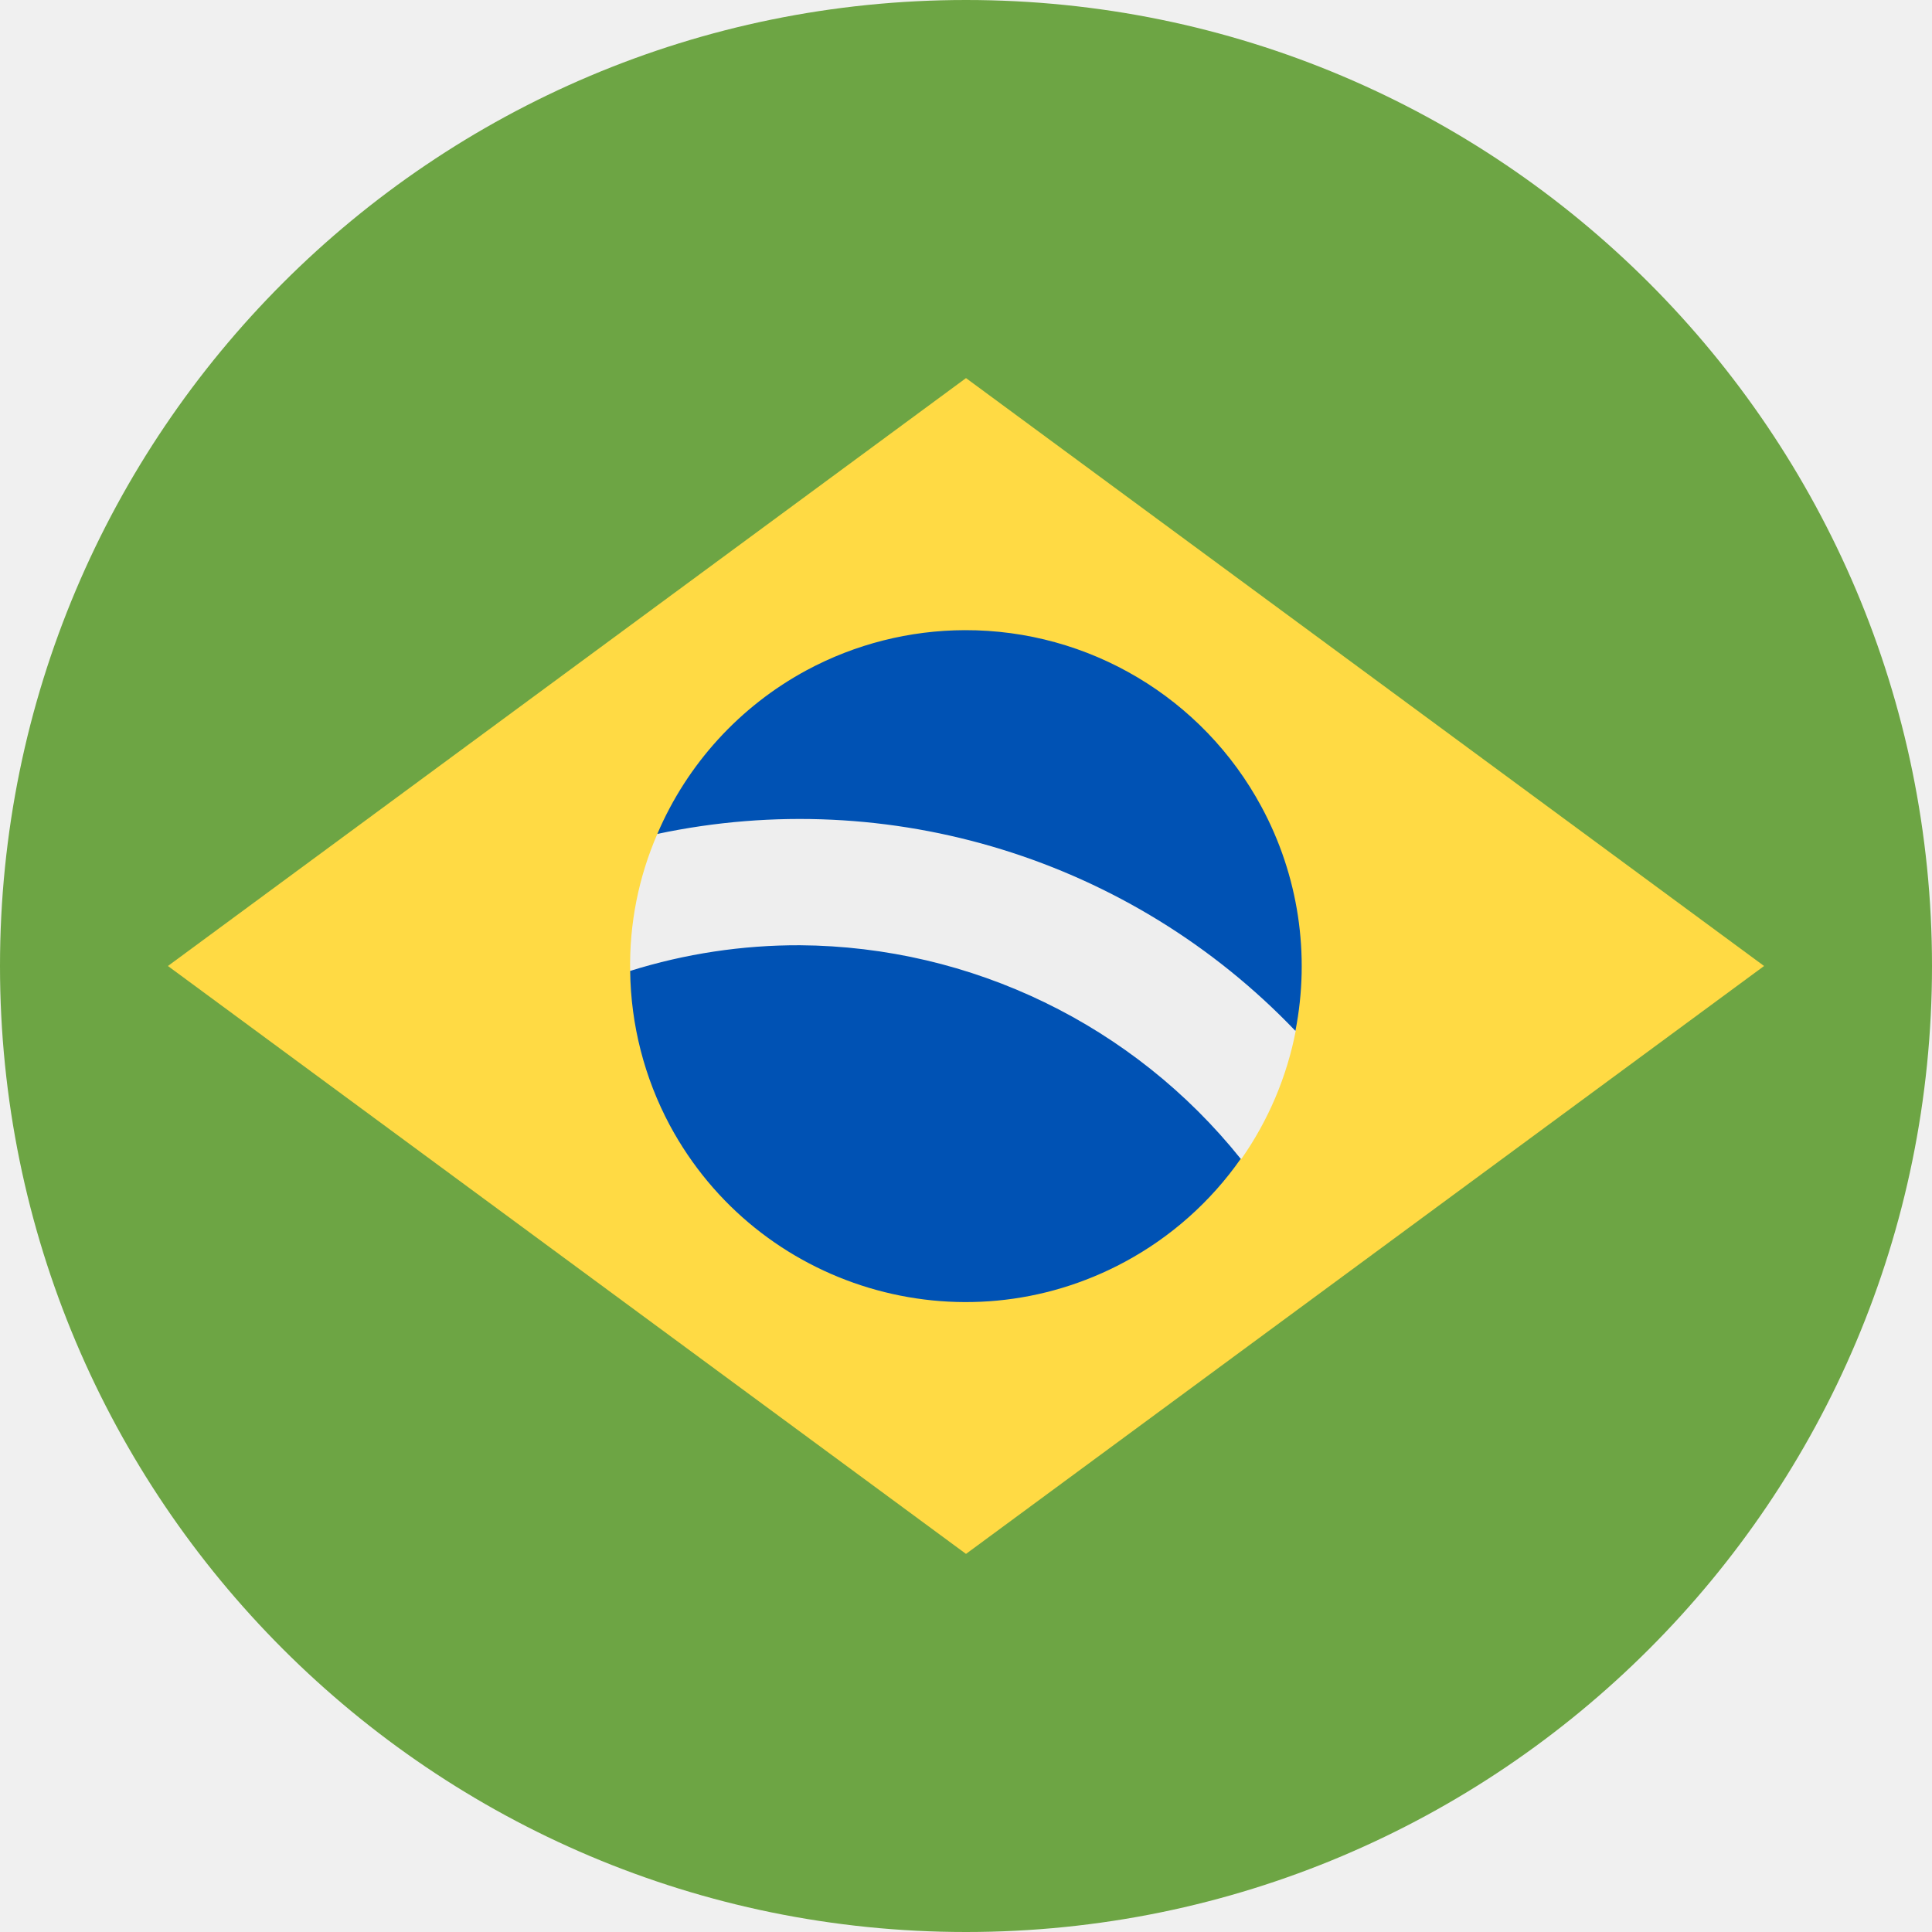
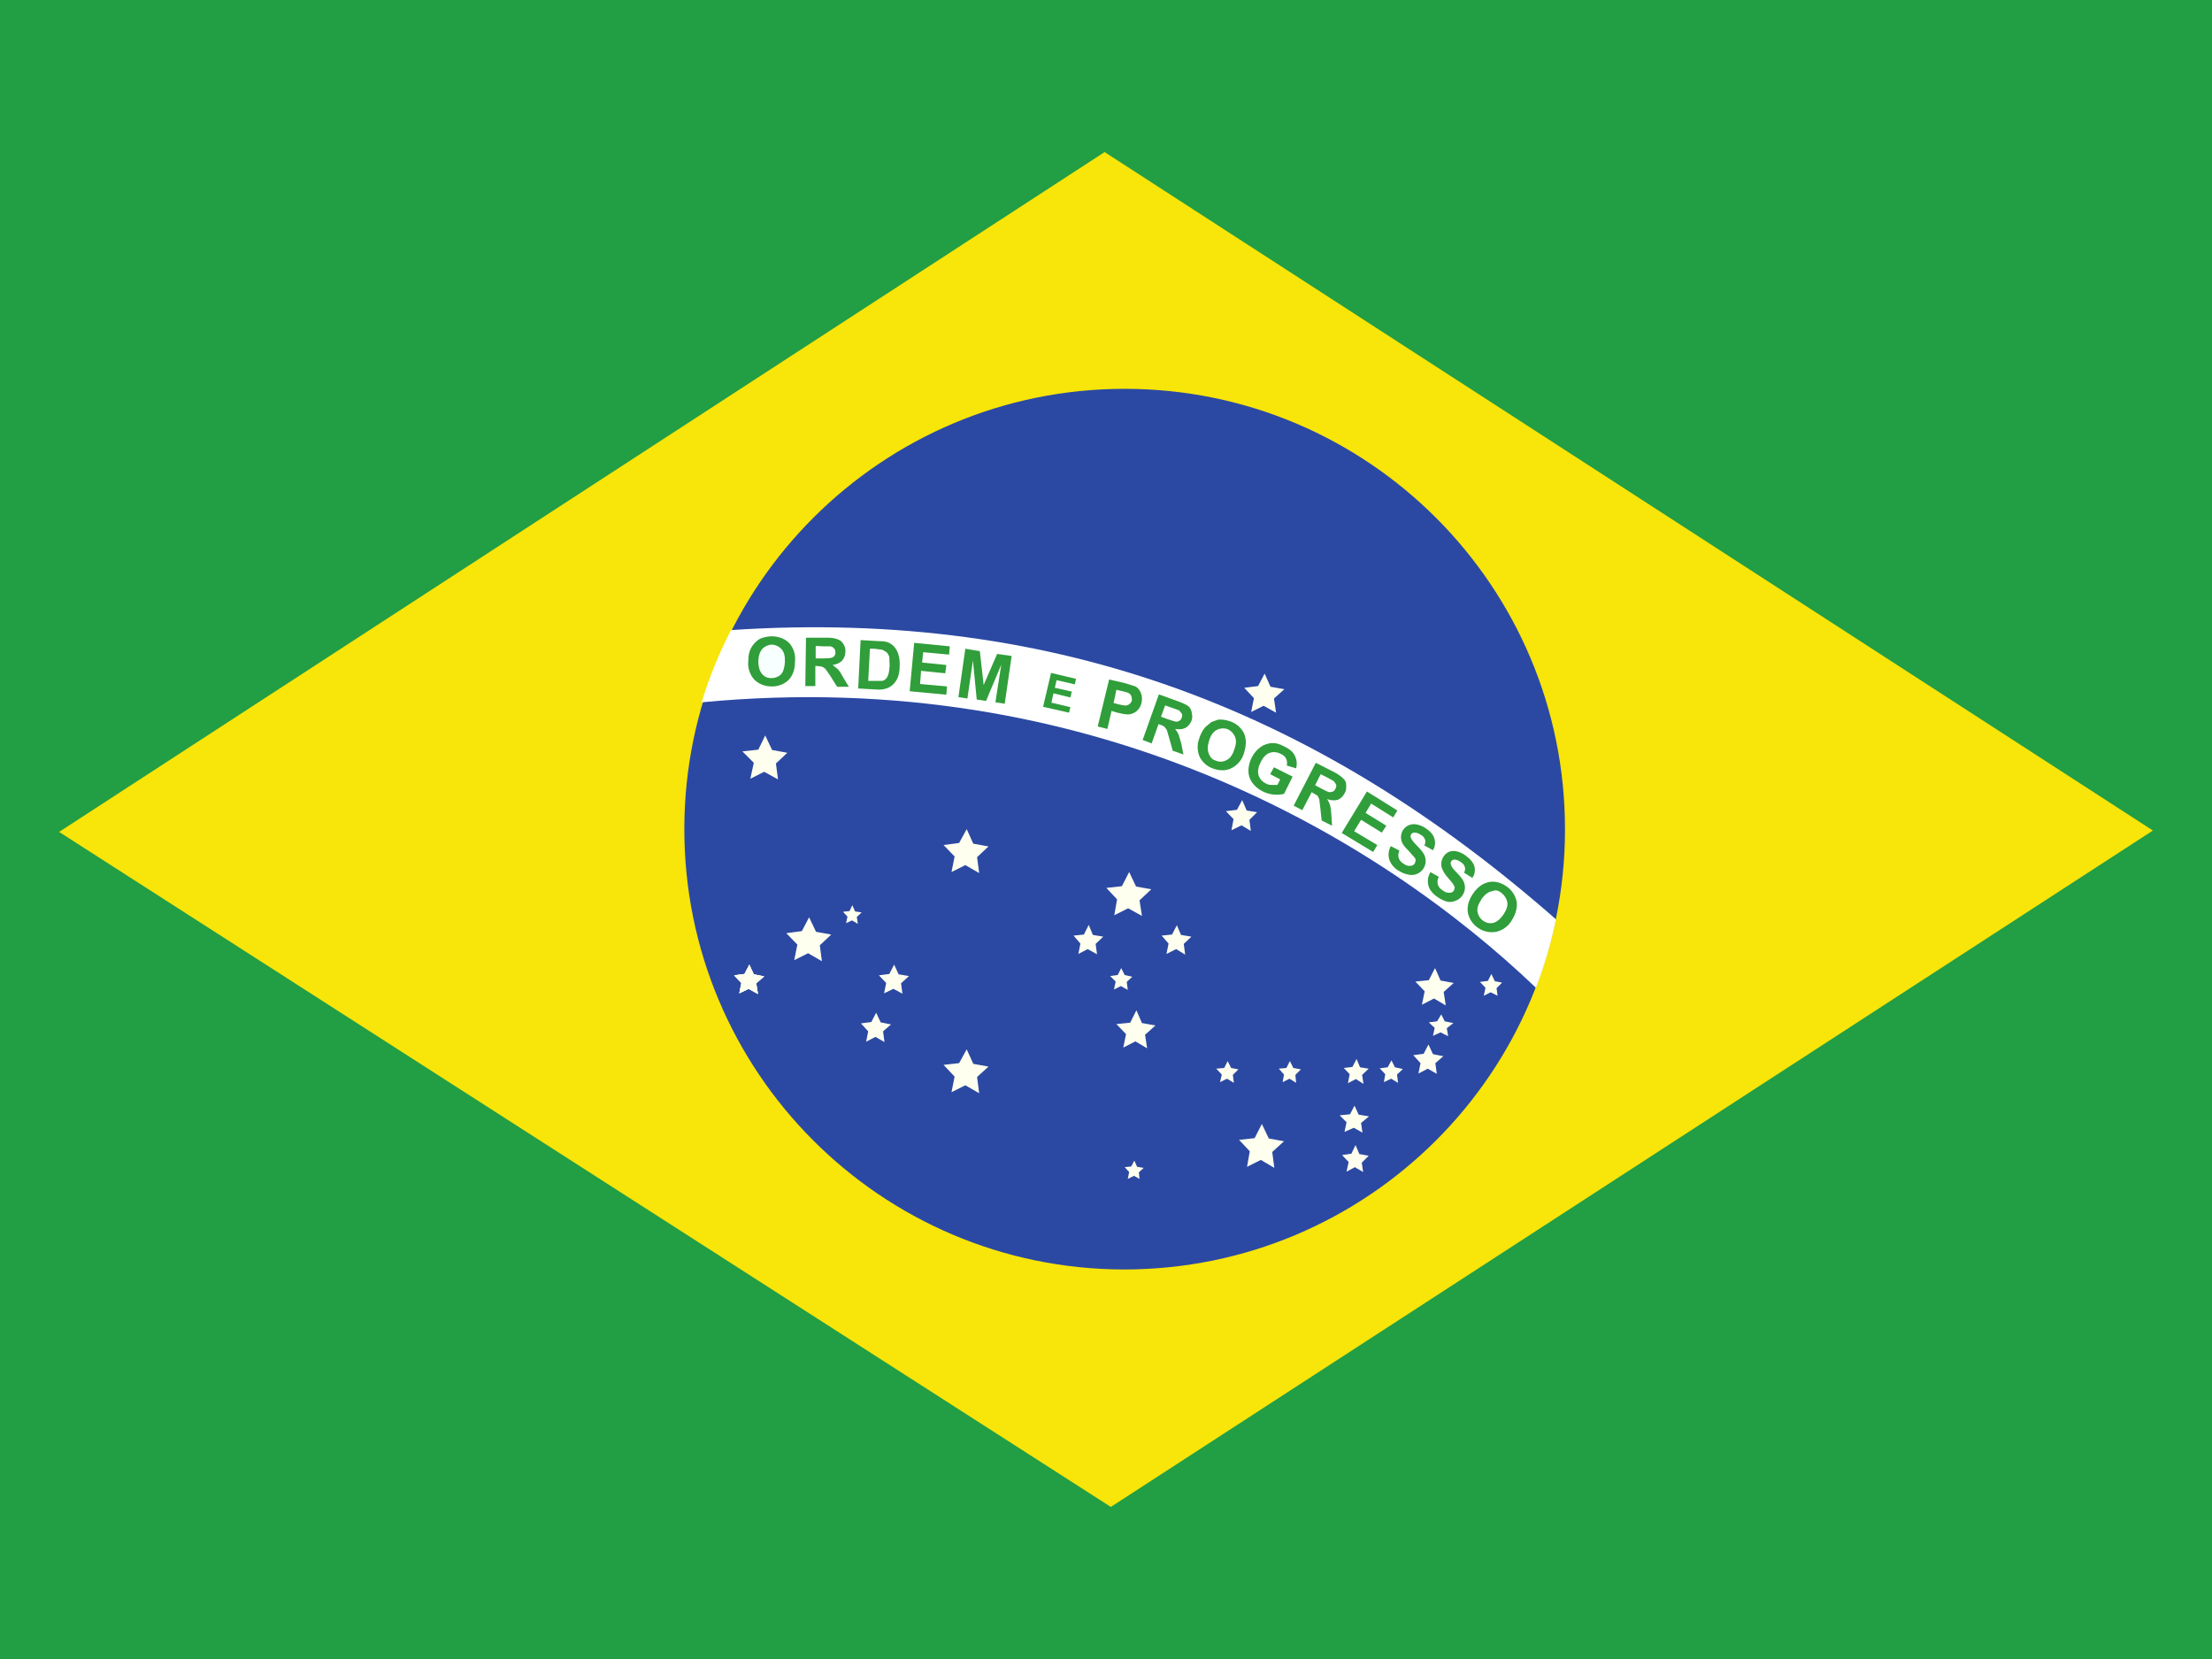
- <svg xmlns="http://www.w3.org/2000/svg" width="512" height="512" viewBox="0 0 512 512">
-   <mask id="a">
-     <circle cx="256" cy="256" r="256" fill="#fff" />
-   </mask>
-   <g mask="url(#a)">
-     <path fill="#6da544" d="M0 0h512v512H0z" />
-     <path fill="#ffda44" d="M256 100.2 467.5 256 256 411.8 44.5 256z" />
-     <path fill="#eee" d="M174.2 221a87 87 0 0 0-7.2 36.3l162 49.8a88.5 88.5 0 0 0 14.4-34c-40.6-65.3-119.7-80.3-169.1-52z" />
-     <path fill="#0052b4" d="M255.7 167a89 89 0 0 0-41.9 10.6 89 89 0 0 0-39.6 43.4 181.7 181.7 0 0 1 169.1 52.2 89 89 0 0 0-9-59.4 89 89 0 0 0-78.6-46.8zM212 250.5a149 149 0 0 0-45 6.8 89 89 0 0 0 10.5 40.9 89 89 0 0 0 120.6 36.2 89 89 0 0 0 30.7-27.3A151 151 0 0 0 212 250.5z" />
+ <svg xmlns="http://www.w3.org/2000/svg" id="flag-icons-br" viewBox="0 0 640 480">
+   <g stroke-width="1pt">
+     <path fill="#229e45" fill-rule="evenodd" d="M0 0h640v480H0z" />
+     <path fill="#f8e509" fill-rule="evenodd" d="m321.4 436 301.5-195.7L319.6 44 17.1 240.7z" />
+     <path fill="#2b49a3" fill-rule="evenodd" d="M452.8 240c0 70.3-57.1 127.3-127.6 127.3A127.4 127.4 0 1 1 452.8 240" />
+     <path fill="#ffffef" fill-rule="evenodd" d="m283.3 316.3-4-2.3-4 2 .9-4.5-3.2-3.4 4.5-.5 2.2-4 1.9 4.2 4.4.8-3.3 3m86 26.3-3.9-2.3-4 2 .8-4.5-3.1-3.3 4.5-.5 2.1-4.1 2 4.2 4.4.8-3.4 3.1m-36.2-30-3.4-2-3.5 1.8.8-3.9-2.8-2.9 4-.4 1.8-3.6 1.6 3.7 3.9.7-3 2.7m87-8.5-3.4-2-3.5 1.8.8-3.9-2.7-2.8 3.9-.4 1.8-3.5 1.6 3.6 3.8.7-2.9 2.6m-87.3-22-4-2.2-4 2 .8-4.6-3.1-3.3 4.5-.5 2.1-4.1 2 4.2 4.4.8-3.4 3.2m-104.6-35-4-2.2-4 2 1-4.6-3.3-3.3 4.6-.5 2-4.1 2 4.2 4.4.8-3.3 3.1m13.3 57.2-4-2.3-4 2 .9-4.5-3.2-3.3 4.5-.6 2.1-4 2 4.2 4.4.8-3.3 3.1m132-67.3-3.6-2-3.6 1.8.8-4-2.8-3 4-.5 1.9-3.6 1.7 3.8 4 .7-3 2.7m-6.7 38.3-2.7-1.6-2.9 1.4.6-3.2-2.2-2.3 3.2-.4 1.5-2.8 1.3 3 3 .5-2.2 2.2m-142.2 50.4-2.7-1.5-2.7 1.3.6-3-2.1-2.2 3-.4 1.4-2.7 1.3 2.8 3 .6-2.3 2M419 299.8l-2.2-1.1-2.2 1 .5-2.3-1.7-1.6 2.4-.3 1.2-2 1 2 2.5.5-1.9 1.5" />
+     <path fill="#ffffef" fill-rule="evenodd" d="m219.3 287.6-2.7-1.5-2.7 1.3.6-3-2.1-2.2 3-.4 1.4-2.7 1.3 2.8 3 .6-2.3 2" />
+     <path fill="#ffffef" fill-rule="evenodd" d="m219.3 287.6-2.7-1.5-2.7 1.3.6-3-2.1-2.2 3-.4 1.4-2.7 1.3 2.8 3 .6-2.3 2m42.3 3-2.6-1.4-2.7 1.3.6-3-2.1-2.2 3-.4 1.4-2.7 1.3 2.8 3 .5-2.3 2.1m-4.8 17-2.6-1.5-2.7 1.4.6-3-2.1-2.3 3-.4 1.4-2.7 1.3 2.8 3 .6-2.3 2m87.4-22.2-2.6-1.6-2.8 1.4.6-3-2-2.3 3-.3 1.4-2.7 1.2 2.8 3 .5-2.2 2.1m-25.1 3-2.7-1.5-2.7 1.4.6-3-2-2.3 3-.3 1.4-2.8 1.2 2.9 3 .5-2.2 2.1m-68.8-5.8-1.7-1-1.7.8.4-1.9-1.3-1.4 1.9-.2.8-1.7.8 1.8 1.9.3-1.4 1.3m167.8 45.4-2.6-1.5-2.7 1.4.6-3-2.1-2.3 3-.4 1.4-2.7 1.3 2.8 3 .6-2.3 2m-20.8 6-2.2-1.4-2.3 1.2.5-2.6-1.7-1.8 2.5-.3 1.2-2.3 1 2.4 2.5.4-1.9 1.8m10.4 2.3-2-1.2-2.1 1 .4-2.3-1.6-1.7 2.3-.3 1.1-2 1 2 2.3.5-1.7 1.6m29.1-22.8-2-1-2 1 .5-2.3-1.6-1.7 2.3-.3 1-2 1 2.1 2.1.4-1.6 1.6m-38.8 41.8-2.5-1.4-2.7 1.2.6-2.8-2-2 3-.3 1.3-2.5 1.2 2.6 3 .5-2.3 1.9m.6 14.2-2.4-1.4-2.4 1.3.6-2.8-1.9-2 2.7-.4 1.2-2.5 1.1 2.6 2.7.5-2 2m-19-23.1-1.9-1.2-2 1 .4-2.2-1.5-1.7 2.2-.2 1-2 1 2 2.2.4-1.6 1.6m-17.8 2.3-2-1.2-2 1 .5-2.2-1.6-1.7 2.3-.2 1-2 1 2 2.1.4-1.6 1.6m-30.4-24.6-2-1.1-2 1 .5-2.3-1.6-1.6 2.2-.3 1-2 1 2 2.2.5-1.6 1.5m3.7 57-1.6-.9-1.8.9.4-2-1.3-1.4 1.9-.2.9-1.7.8 1.8 1.9.3-1.4 1.3m-46.2-86.6-4-2.3-4 2 .9-4.5-3.2-3.3 4.5-.6 2.2-4 1.9 4.2 4.4.8-3.3 3.1" />
+     <path fill="#fff" fill-rule="evenodd" d="M444.4 285.8a125 125 0 0 0 5.8-19.8c-67.8-59.5-143.3-90-238.7-83.7a125 125 0 0 0-8.5 20.9c113-10.8 196 39.2 241.4 82.6" />
+     <path fill="#309e3a" d="m414 252.4 2.3 1.3a3 3 0 0 0-.3 2.2 3 3 0 0 0 1.4 1.7q1 .8 2 .7.9 0 1.3-.7l.2-.9-.5-1-1.5-1.8a8 8 0 0 1-1.8-3 4 4 0 0 1 2-4.4 4 4 0 0 1 2.3-.2 7 7 0 0 1 2.6 1.2q2.1 1.5 2.6 3.2a4 4 0 0 1-.6 3.3l-2.4-1.5q.5-1 .2-1.7-.2-.8-1.2-1.4a3 3 0 0 0-1.8-.7 1 1 0 0 0-.9.5q-.3.4-.1 1 .2.8 1.6 2.2t2 2.5a4 4 0 0 1-.3 4.2 4 4 0 0 1-1.9 1.5 4 4 0 0 1-2.4.3q-1.3-.3-2.8-1.3-2.2-1.5-2.7-3.3a5 5 0 0 1 .6-4zm-11.6-7.6 2.5 1.3a3 3 0 0 0-.2 2.2 3 3 0 0 0 1.4 1.6q1.1.8 2 .6.9 0 1.3-.8l.2-.8q0-.5-.5-1l-1.6-1.8q-1.7-1.6-2-2.8a4 4 0 0 1 .4-3.1 4 4 0 0 1 1.6-1.4 4 4 0 0 1 2.2-.3 7 7 0 0 1 2.6 1q2.3 1.5 2.7 3.1a4 4 0 0 1-.4 3.4l-2.5-1.4q.5-1 .2-1.7-.4-1-1.3-1.4a3 3 0 0 0-1.9-.6 1 1 0 0 0-.8.5q-.3.4-.1 1 .3.8 1.7 2.2 1.5 1.5 2 2.4a4 4 0 0 1 0 4.2 4 4 0 0 1-1.8 1.6 4 4 0 0 1-2.4.3 8 8 0 0 1-2.9-1.1 6 6 0 0 1-2.8-3.2 5 5 0 0 1 .4-4m-14.2-3.8 7.3-12 8.8 5.5-1.2 2-6.4-4-1.6 2.7 6 3.7-1.3 2-6-3.7-2 3.3 6.7 4-1.2 2zm-20.7-17 1.1-2 5.4 2.7-2.5 5q-1.2.3-3 .2a9 9 0 0 1-3.3-1 8 8 0 0 1-3-2.6 6 6 0 0 1-1-3.5 9 9 0 0 1 1-3.7 8 8 0 0 1 2.6-3 6 6 0 0 1 3.6-1.1q1.4 0 3.2 1 2.4 1.1 3.1 2.8a5 5 0 0 1 .3 3.5l-2.7-.8a3 3 0 0 0-.2-2q-.4-.9-1.6-1.4a4 4 0 0 0-3.1-.3q-1.5.5-2.6 2.6t-.7 3.8a4 4 0 0 0 2 2.4q.8.5 1.7.5h1.8l.8-1.6zm-90.2-22.3 2-14 4.2.7 1.1 9.8 3.9-9 4.2.6-2 13.8-2.7-.4 1.7-10.9-4.4 10.5-2.7-.4-1.1-11.3-1.6 11zm-14.1-1.7 1.3-14 10.3 1-.2 2.4-7.5-.7-.3 3 7 .7-.3 2.4-7-.7-.3 3.8 7.8.7-.2 2.4z" />
+     <g stroke-opacity=".5">
+       <path fill="#309e3a" d="M216.5 191.3q0-2.2.7-3.6a7 7 0 0 1 1.4-1.9 5 5 0 0 1 1.8-1.2q1.5-.5 3-.5 3.1.1 5 2a7 7 0 0 1 1.6 5.5q0 3.3-2 5.3a7 7 0 0 1-5 1.7 7 7 0 0 1-4.8-2 7 7 0 0 1-1.7-5.3" />
+       <path fill="#f7ffff" d="M219.4 191.3q0 2.3 1 3.6t2.8 1.3a4 4 0 0 0 2.8-1.1q1-1.2 1.1-3.7.1-2.4-1-3.6a4 4 0 0 0-2.7-1.3 4 4 0 0 0-2.8 1.2q-1.1 1.2-1.2 3.6" />
+     </g>
+     <g stroke-opacity=".5">
+       <path fill="#309e3a" d="m233 198.5.2-14h6q2.2 0 3.2.5 1 .3 1.6 1.3c.6 1 .6 1.4.6 2.3a4 4 0 0 1-1 2.6 5 5 0 0 1-2.7 1.2l1.5 1.2q.6.6 1.5 2.3l1.7 2.8h-3.4l-2-3.2-1.4-2-.9-.6-1.4-.2h-.6v5.8z" />
+       <path fill="#fff" d="M236 190.5h2q2.1 0 2.6-.2.5-.1.8-.5.4-.6.3-1 0-.9-.4-1.2-.3-.4-1-.6h-2l-2.3-.1z" />
+     </g>
+     <g stroke-opacity=".5">
+       <path fill="#309e3a" d="m249 185.2 5.2.3q1.7 0 2.6.3a5 5 0 0 1 2 1.4 6 6 0 0 1 1.2 2.4q.4 1.4.3 3.3a9 9 0 0 1-.5 3q-.6 1.5-1.7 2.4a5 5 0 0 1-2 1q-1 .3-2.5.2l-5.3-.3z" />
+       <path fill="#fff" d="m251.7 187.7-.5 9.3h3.8q.8 0 1.2-.5.5-.4.8-1.3t.4-2.6l-.1-2.5a3 3 0 0 0-.8-1.4l-1.2-.7-2.3-.3z" />
+     </g>
+     <g stroke-opacity=".5">
+       <path fill="#309e3a" d="m317.6 210.2 3.3-13.6 4.4 1 3.2 1q1.1.6 1.6 1.9t.2 2.8q-.3 1.2-1 2a4 4 0 0 1-3 1.4q-1 0-3-.5l-1.7-.5-1.2 5.2z" />
+       <path fill="#fff" d="m323 199.6-.8 3.8 1.5.4q1.6.4 2.2.3a2 2 0 0 0 1.6-1.5q0-.7-.2-1.3a2 2 0 0 0-1-.9l-1.9-.5-1.3-.3z" />
+     </g>
+     <g stroke-opacity=".5">
+       <path fill="#309e3a" d="m330.6 214.1 4.7-13.2 5.5 2q2.2.8 3 1.4.8.7 1 1.8c.2 1.1.2 1.5 0 2.3q-.6 1.5-1.8 2.2-1.2.6-3 .3.6.7 1 1.6l.8 2.7.6 3.1-3.1-1.1-1-3.6-.7-2.4-.6-.8q-.3-.4-1.3-.7l-.5-.2-2 5.6z" />
+       <path fill="#fff" d="m336 207.4 1.9.7q2 .7 2.5.7t.9-.3q.5-.3.6-.9.3-.6 0-1.2l-.8-.9-2-.7-2-.7-1.2 3.3z" />
+     </g>
+     <g stroke-opacity=".5">
+       <path fill="#309e3a" d="M347 213.6a9 9 0 0 1 1.7-3.2l1.8-1.5 2-.7q1.5-.1 3.1.4a7 7 0 0 1 4.2 3.3q1.2 2.4.2 5.7a7 7 0 0 1-3.4 4.5q-2.3 1.3-5.2.4a7 7 0 0 1-4.2-3.3 7 7 0 0 1-.2-5.6" />
+       <path fill="#fff" d="M349.8 214.4q-.7 2.3 0 3.8c.7 1.5 1.2 1.6 2.3 2q1.5.5 3-.4 1.4-.8 2.1-3.2.8-2.2 0-3.7a4 4 0 0 0-2.2-2 4 4 0 0 0-3 .3q-1.5.8-2.2 3.2" />
+     </g>
+     <g stroke-opacity=".5">
+       <path fill="#309e3a" d="m374.3 233.1 6.4-12.4 5.3 2.7a10 10 0 0 1 2.7 1.9q.8.7.8 1.9c0 1.2 0 1.5-.4 2.2a4 4 0 0 1-2 2q-1.5.4-3.1-.2.6 1 .8 1.7.3.9.4 2.8l.2 3.2-3-1.5-.4-3.7-.3-2.5-.5-1-1.2-.7-.5-.3-2.7 5.2z" />
+       <path fill="#fff" d="m380.5 227.2 1.9 1q1.8 1 2.3 1t1-.2q.4-.2.7-.8t.2-1.2l-.7-1-1.8-1-2-1z" />
+     </g>
+     <g stroke-opacity=".5">
+       <path fill="#309e3a" d="M426.1 258.7a9 9 0 0 1 2.5-2.6 7 7 0 0 1 2.2-.9 6 6 0 0 1 2.2 0q1.5.3 2.8 1.2a7 7 0 0 1 3 4.4q.4 2.6-1.4 5.5a7 7 0 0 1-4.5 3.3 7 7 0 0 1-5.2-1.1 7 7 0 0 1-3-4.4q-.4-2.7 1.4-5.4" />
+       <path fill="#fff" d="M428.6 260.3q-1.4 2-1.1 3.6a4 4 0 0 0 1.6 2.5q1.5 1 3 .6t2.9-2.4q1.4-2.1 1.1-3.6t-1.6-2.6c-1.4-1.1-2-.8-3-.5q-1.5.3-3 2.4z" />
+     </g>
+     <path fill="#309e3a" d="m301.8 204.5 2.3-9.8 7.2 1.7-.3 1.6-5.3-1.2-.5 2.2 4.9 1.1-.4 1.7-4.9-1.2-.6 2.7 5.5 1.3-.4 1.6z" />
  </g>
</svg>
